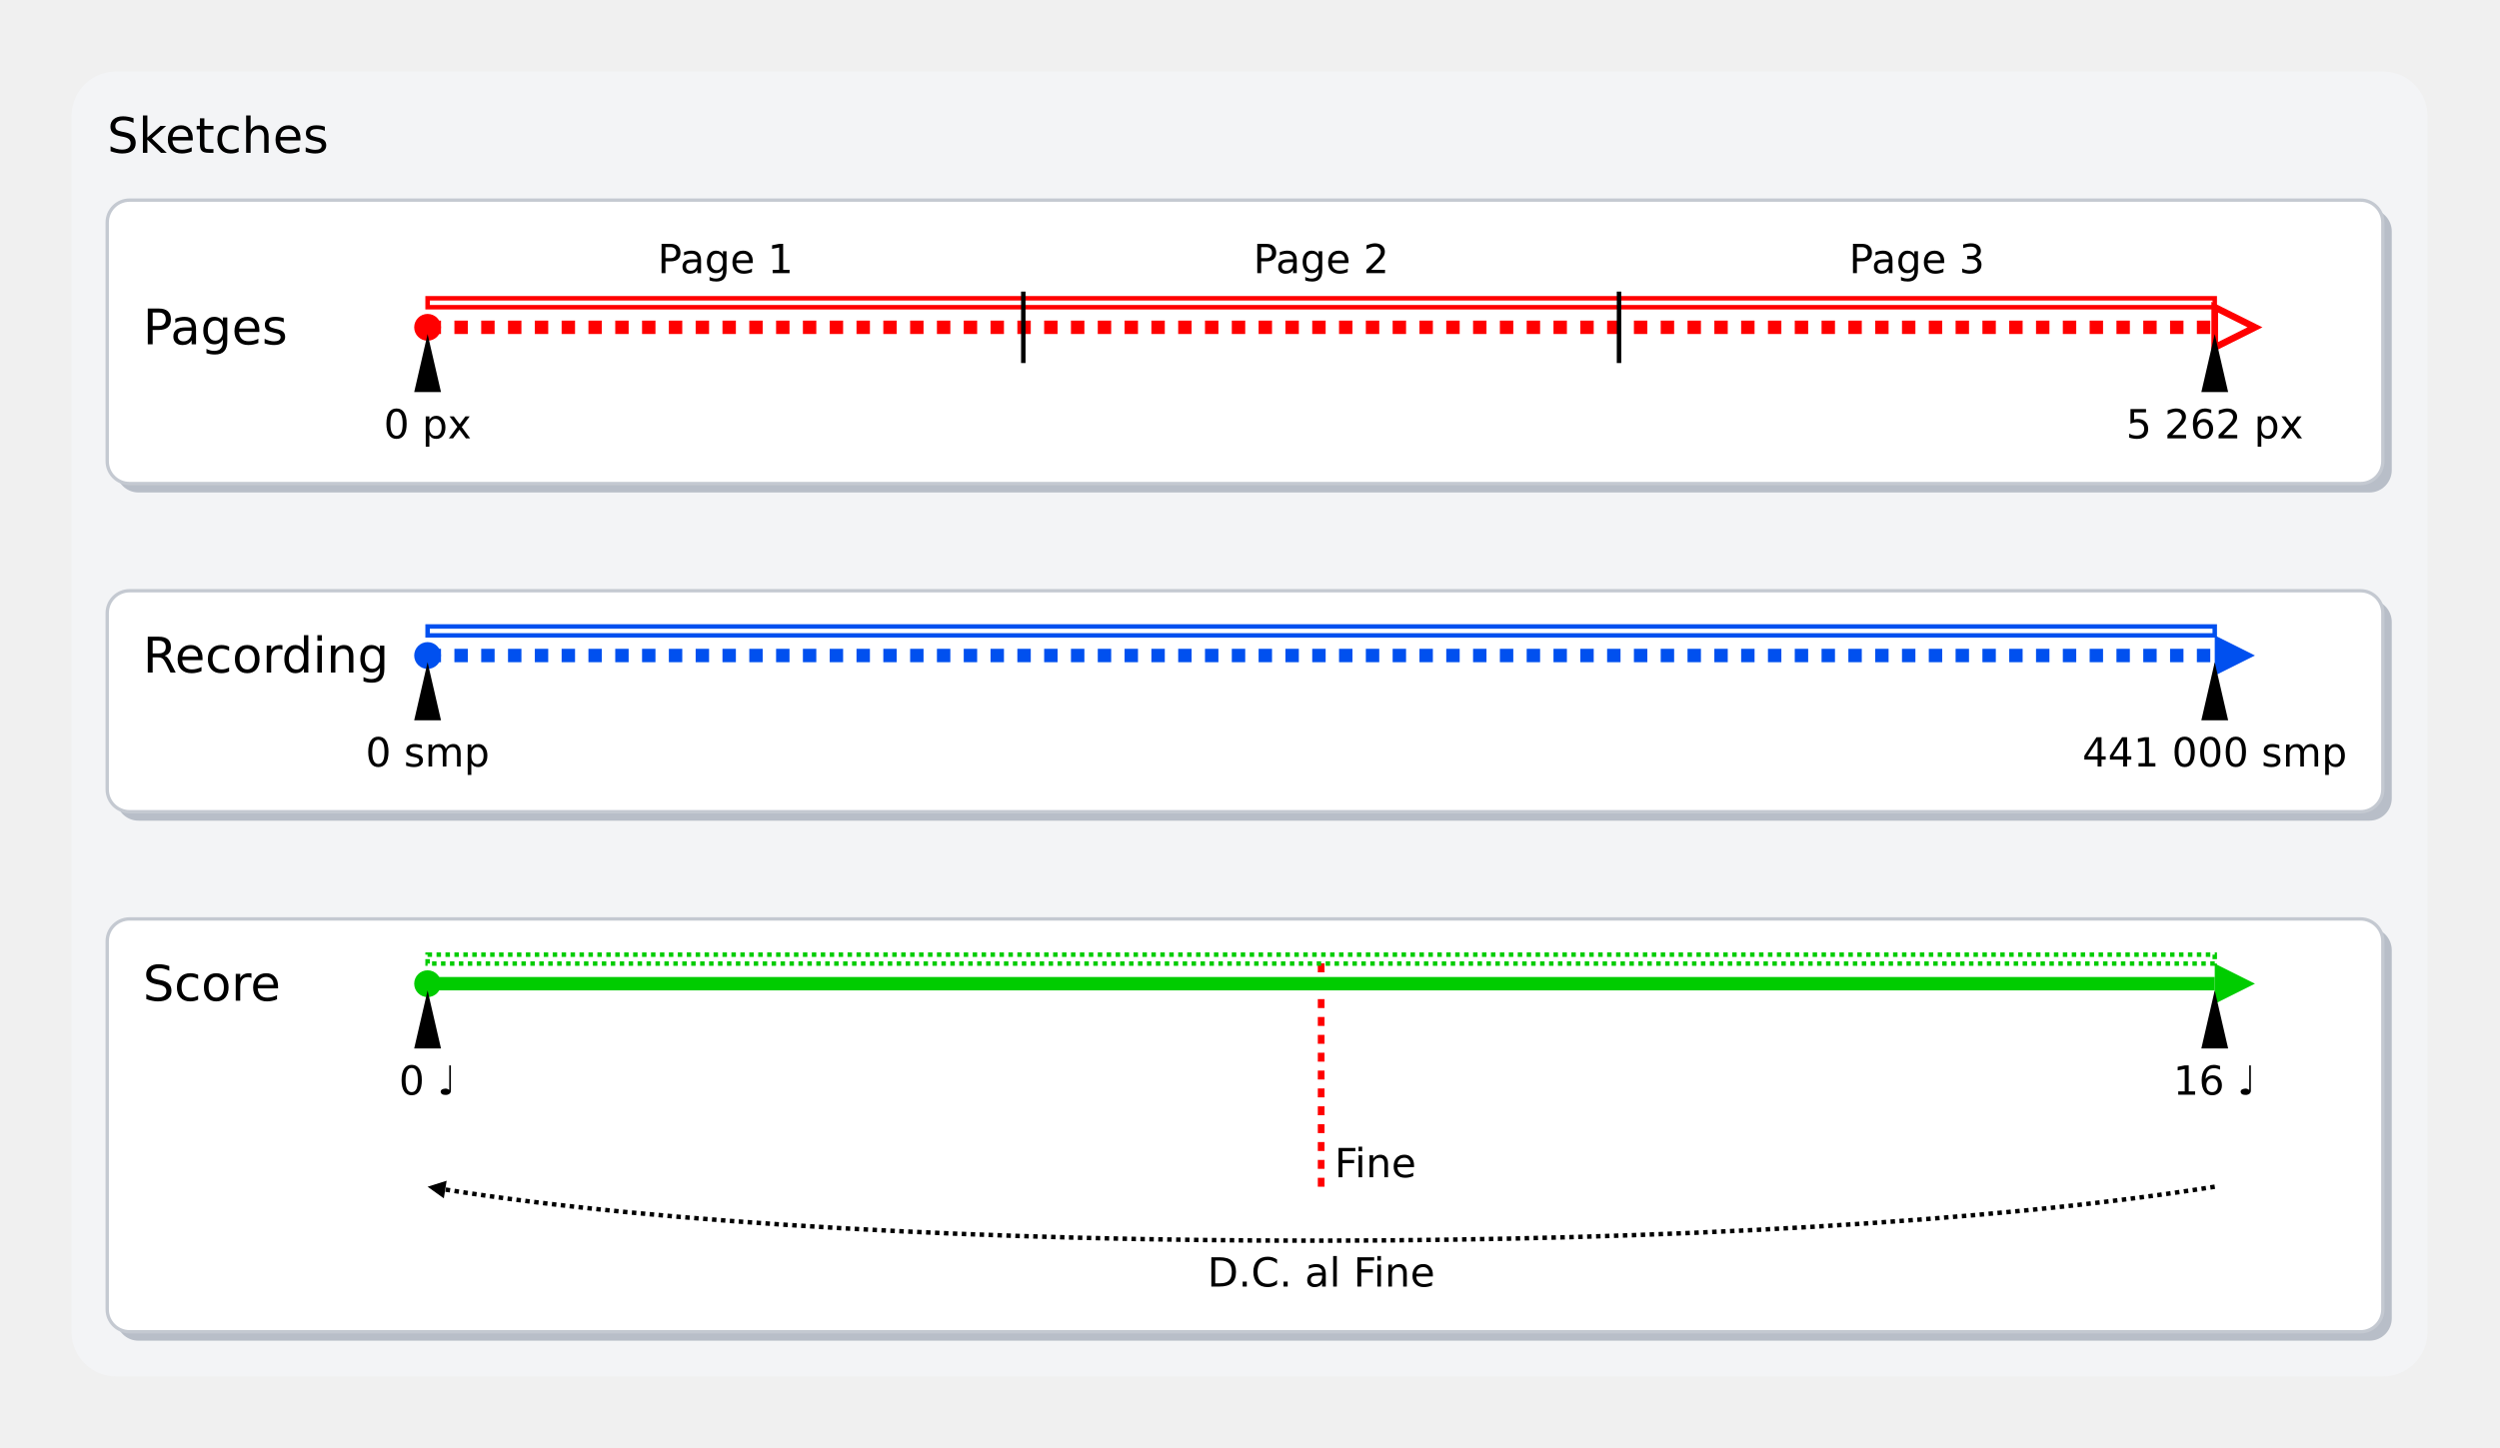
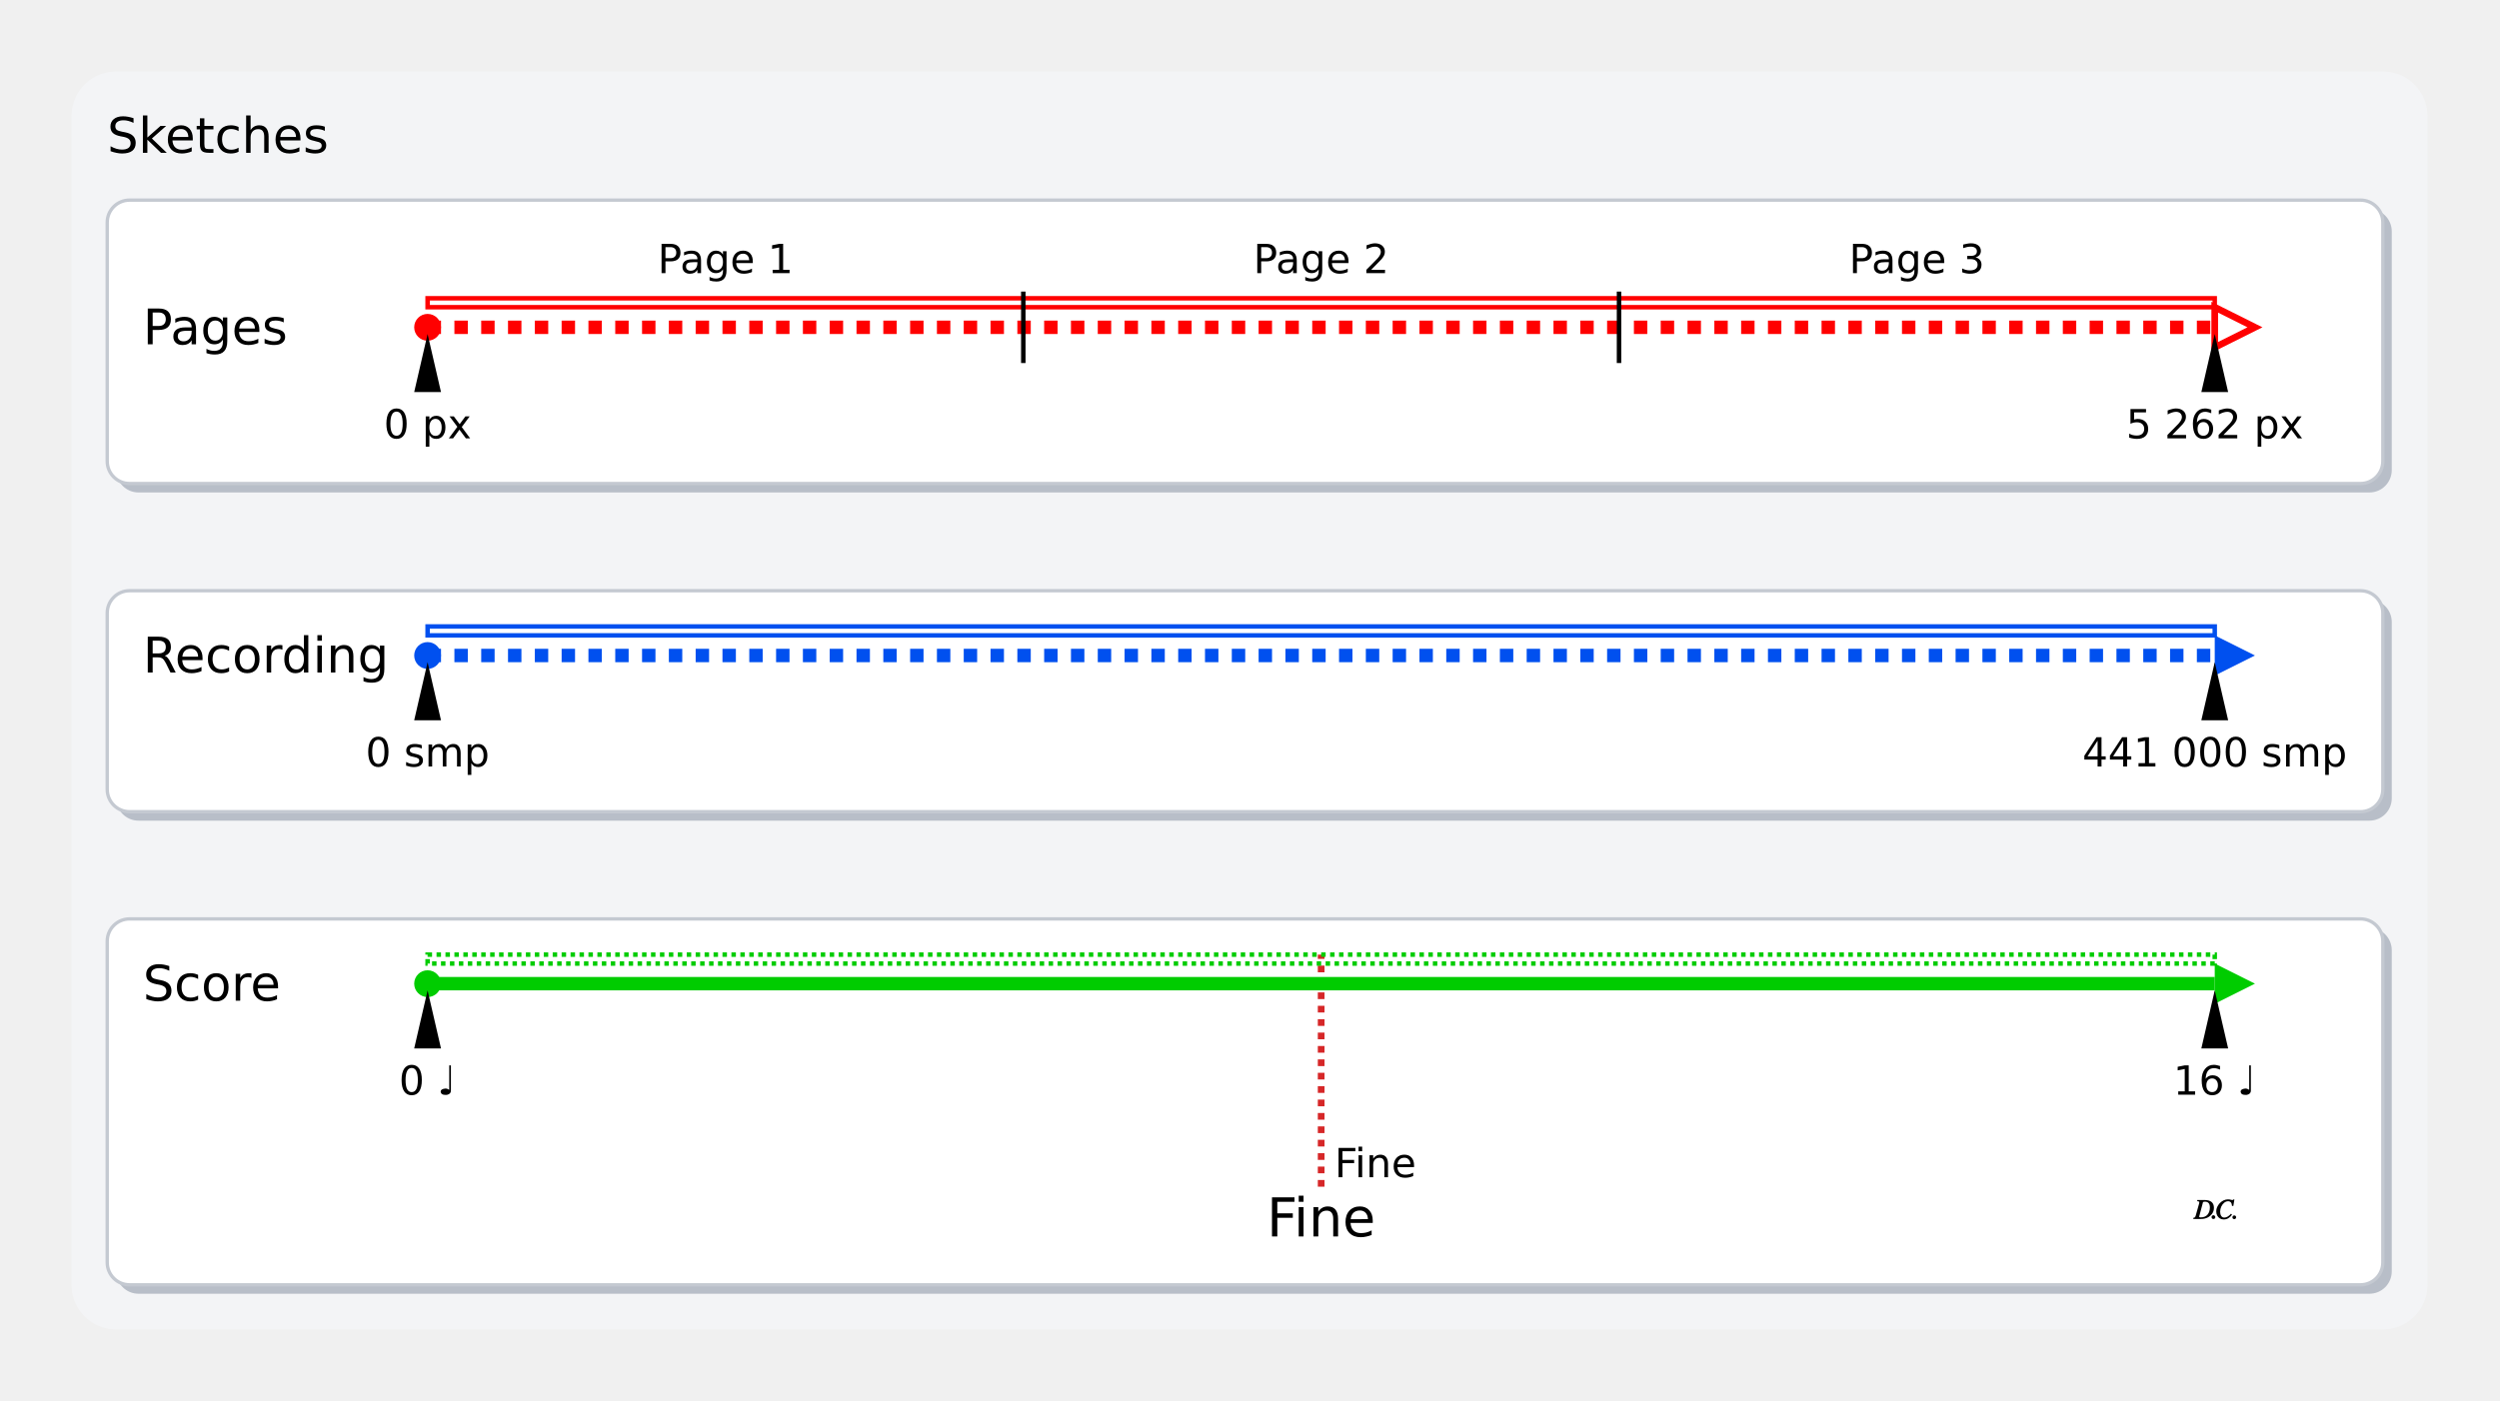
- <svg xmlns="http://www.w3.org/2000/svg" width="559.327" height="324.164" viewBox="0 0 559.327 324.164" font-family="DejaVu Sans, Noto Music" text-rendering="geometricPrecision" style="font-kerning:none;font-variant-ligatures:none">
+ <svg xmlns="http://www.w3.org/2000/svg" width="559.327" height="313.656" viewBox="0 0 559.327 313.656" font-family="DejaVu Sans, Noto Music" text-rendering="geometricPrecision" style="font-kerning:none;font-variant-ligatures:none">
  <g transform="translate(16 16)">
-     <rect x="0" y="0" width="527.327" height="292.164" rx="10" fill="#F3F4F6" />
+     <rect x="0" y="0" width="527.327" height="281.656" rx="10" fill="#F3F4F6" />
    <text data-part="name" x="8" y="18.21" text-anchor="start" font-size="11" fill="#000000">Sketches</text>
    <rect data-id="pages" data-part="card" x="10" y="30.805" width="509.327" height="63.453" rx="5" fill="#B8BEC8" />
    <rect data-id="pages" data-part="card" x="8" y="28.805" width="509.327" height="63.453" rx="5" fill="#FFFFFF" stroke="#C4C9D1" stroke-width="0.75" />
    <polygon data-id="cmap_3" points="79.704,50.781 479.704,50.781 479.704,52.781 79.704,52.781" fill="none" stroke="#FF0000" stroke-width="1" />
    <line data-id="pages" x1="79.704" y1="57.281" x2="479.704" y2="57.281" stroke="#FF0000" stroke-width="3" stroke-dasharray="3 3" />
    <circle data-id="pages" cx="79.704" cy="57.281" r="3" fill="#FF0000" />
    <polygon data-id="pages" points="488.704,57.281 479.704,52.781 479.704,61.781" fill="none" stroke="#FF0000" stroke-width="1.5" />
    <line data-id="page_2" data-part="start" x1="213.037" y1="49.281" x2="213.037" y2="65.281" stroke="#000000" stroke-width="1" />
    <line data-id="page_3" data-part="start" x1="346.37" y1="49.281" x2="346.37" y2="65.281" stroke="#000000" stroke-width="1" />
    <polygon data-id="timestamp_1" points="79.704,58.781 76.704,71.781 82.704,71.781" fill="#000000" />
    <polygon data-id="timestamp_2" points="479.704,58.781 476.704,71.781 482.704,71.781" fill="#000000" />
    <text data-id="pages" data-part="name" x="16" y="61.089" text-anchor="start" font-size="11" fill="#000000">Pages</text>
    <text data-id="timestamp_1" data-part="coordinate" x="79.704" y="82.135" text-anchor="middle" font-size="9" fill="#000000">0 px</text>
    <text data-id="timestamp_2" data-part="coordinate" x="479.704" y="82.135" text-anchor="middle" font-size="9" fill="#000000">5 262 px</text>
    <text data-id="page_1" data-part="label" x="146.37" y="45.159" text-anchor="middle" font-size="9" fill="#000000">Page 1</text>
    <text data-id="page_2" data-part="label" x="279.704" y="45.159" text-anchor="middle" font-size="9" fill="#000000">Page 2</text>
    <text data-id="page_3" data-part="label" x="413.037" y="45.159" text-anchor="middle" font-size="9" fill="#000000">Page 3</text>
    <rect data-id="recording" data-part="card" x="10" y="118.258" width="509.327" height="49.477" rx="5" fill="#B8BEC8" />
    <rect data-id="recording" data-part="card" x="8" y="116.258" width="509.327" height="49.477" rx="5" fill="#FFFFFF" stroke="#C4C9D1" stroke-width="0.75" />
    <polygon data-id="cmap_2" points="79.704,124.258 479.704,124.258 479.704,126.258 79.704,126.258" fill="none" stroke="#0050EF" stroke-width="1" />
    <line data-id="recording" x1="79.704" y1="130.758" x2="479.704" y2="130.758" stroke="#0050EF" stroke-width="3" stroke-dasharray="3 3" />
    <circle data-id="recording" cx="79.704" cy="130.758" r="3" fill="#0050EF" />
    <polygon data-id="recording" points="488.704,130.758 479.704,126.258 479.704,135.258" fill="#0050EF" />
    <polygon data-id="timestamp_3" points="79.704,132.258 76.704,145.258 82.704,145.258" fill="#000000" />
    <polygon data-id="timestamp_4" points="479.704,132.258 476.704,145.258 482.704,145.258" fill="#000000" />
    <text data-id="recording" data-part="name" x="16" y="134.566" text-anchor="start" font-size="11" fill="#000000">Recording</text>
    <text data-id="timestamp_3" data-part="coordinate" x="79.704" y="155.612" text-anchor="middle" font-size="9" fill="#000000">0 smp</text>
    <text data-id="timestamp_4" data-part="coordinate" x="479.704" y="155.612" text-anchor="middle" font-size="9" fill="#000000">441 000 smp</text>
-     <rect data-id="score" data-part="card" x="10" y="191.734" width="509.327" height="92.43" rx="5" fill="#B8BEC8" />
-     <rect data-id="score" data-part="card" x="8" y="189.734" width="509.327" height="92.43" rx="5" fill="#FFFFFF" stroke="#C4C9D1" stroke-width="0.75" />
-     <line data-id="break_1" x1="279.704" y1="249.688" x2="279.704" y2="197.734" stroke="#FF0000" stroke-width="1.5" stroke-dasharray="2 2" />
+     <rect data-id="score" data-part="card" x="10" y="191.734" width="509.327" height="81.922" rx="5" fill="#B8BEC8" />
+     <rect data-id="score" data-part="card" x="8" y="189.734" width="509.327" height="81.922" rx="5" fill="#FFFFFF" stroke="#C4C9D1" stroke-width="0.75" />
+     <line data-id="break_1" x1="279.704" y1="249.688" x2="279.704" y2="197.734" stroke="#D62728" stroke-width="1.5" stroke-dasharray="1.5 1.5" />
    <polygon data-id="cmap_1" points="79.704,197.734 479.704,197.734 479.704,199.734 79.704,199.734" fill="none" stroke="#00CC00" stroke-width="1" stroke-dasharray="1 1" />
-     <path data-id="jump_1" d="M479.704 249.688C379.704 265.688 179.704 265.688 83.653 250.32" fill="none" stroke="#000000" stroke-width="1" stroke-dasharray="1 1" />
-     <polygon data-id="jump_1" points="79.704,249.688 83.337,252.294 83.969,248.345" fill="#000000" />
    <line data-id="score" x1="79.704" y1="204.234" x2="479.704" y2="204.234" stroke="#00CC00" stroke-width="3" />
    <circle data-id="score" cx="79.704" cy="204.234" r="3" fill="#00CC00" />
    <polygon data-id="score" points="488.704,204.234 479.704,199.734 479.704,208.734" fill="#00CC00" />
    <polygon data-id="timestamp_5" points="79.704,205.734 76.704,218.734 82.704,218.734" fill="#000000" />
    <polygon data-id="timestamp_6" points="479.704,205.734 476.704,218.734 482.704,218.734" fill="#000000" />
    <text data-id="score" data-part="name" x="16" y="208.042" text-anchor="start" font-size="11" fill="#000000">Score</text>
    <text data-id="timestamp_5" data-part="coordinate" x="79.704" y="229.088" text-anchor="middle" font-size="9" fill="#000000">0 ♩</text>
    <text data-id="timestamp_6" data-part="coordinate" x="479.704" y="229.088" text-anchor="middle" font-size="9" fill="#000000">16 ♩</text>
-     <text data-id="jump_1" data-part="label" x="279.704" y="272.041" text-anchor="middle" font-size="9" fill="#000000">D.C. al Fine</text>
    <text data-id="break_1" data-part="label" x="282.704" y="247.565" text-anchor="start" font-size="9" fill="#000000">Fine</text>
+     <text data-id="break_1" data-part="symbol" x="279.704" y="260.826" text-anchor="middle" font-size="12" fill="#000000">Fine</text>
+     <text data-id="jump_1" data-part="symbol" x="479.704" y="260.826" text-anchor="middle" font-size="12" fill="#000000">𝄊</text>
  </g>
</svg>
